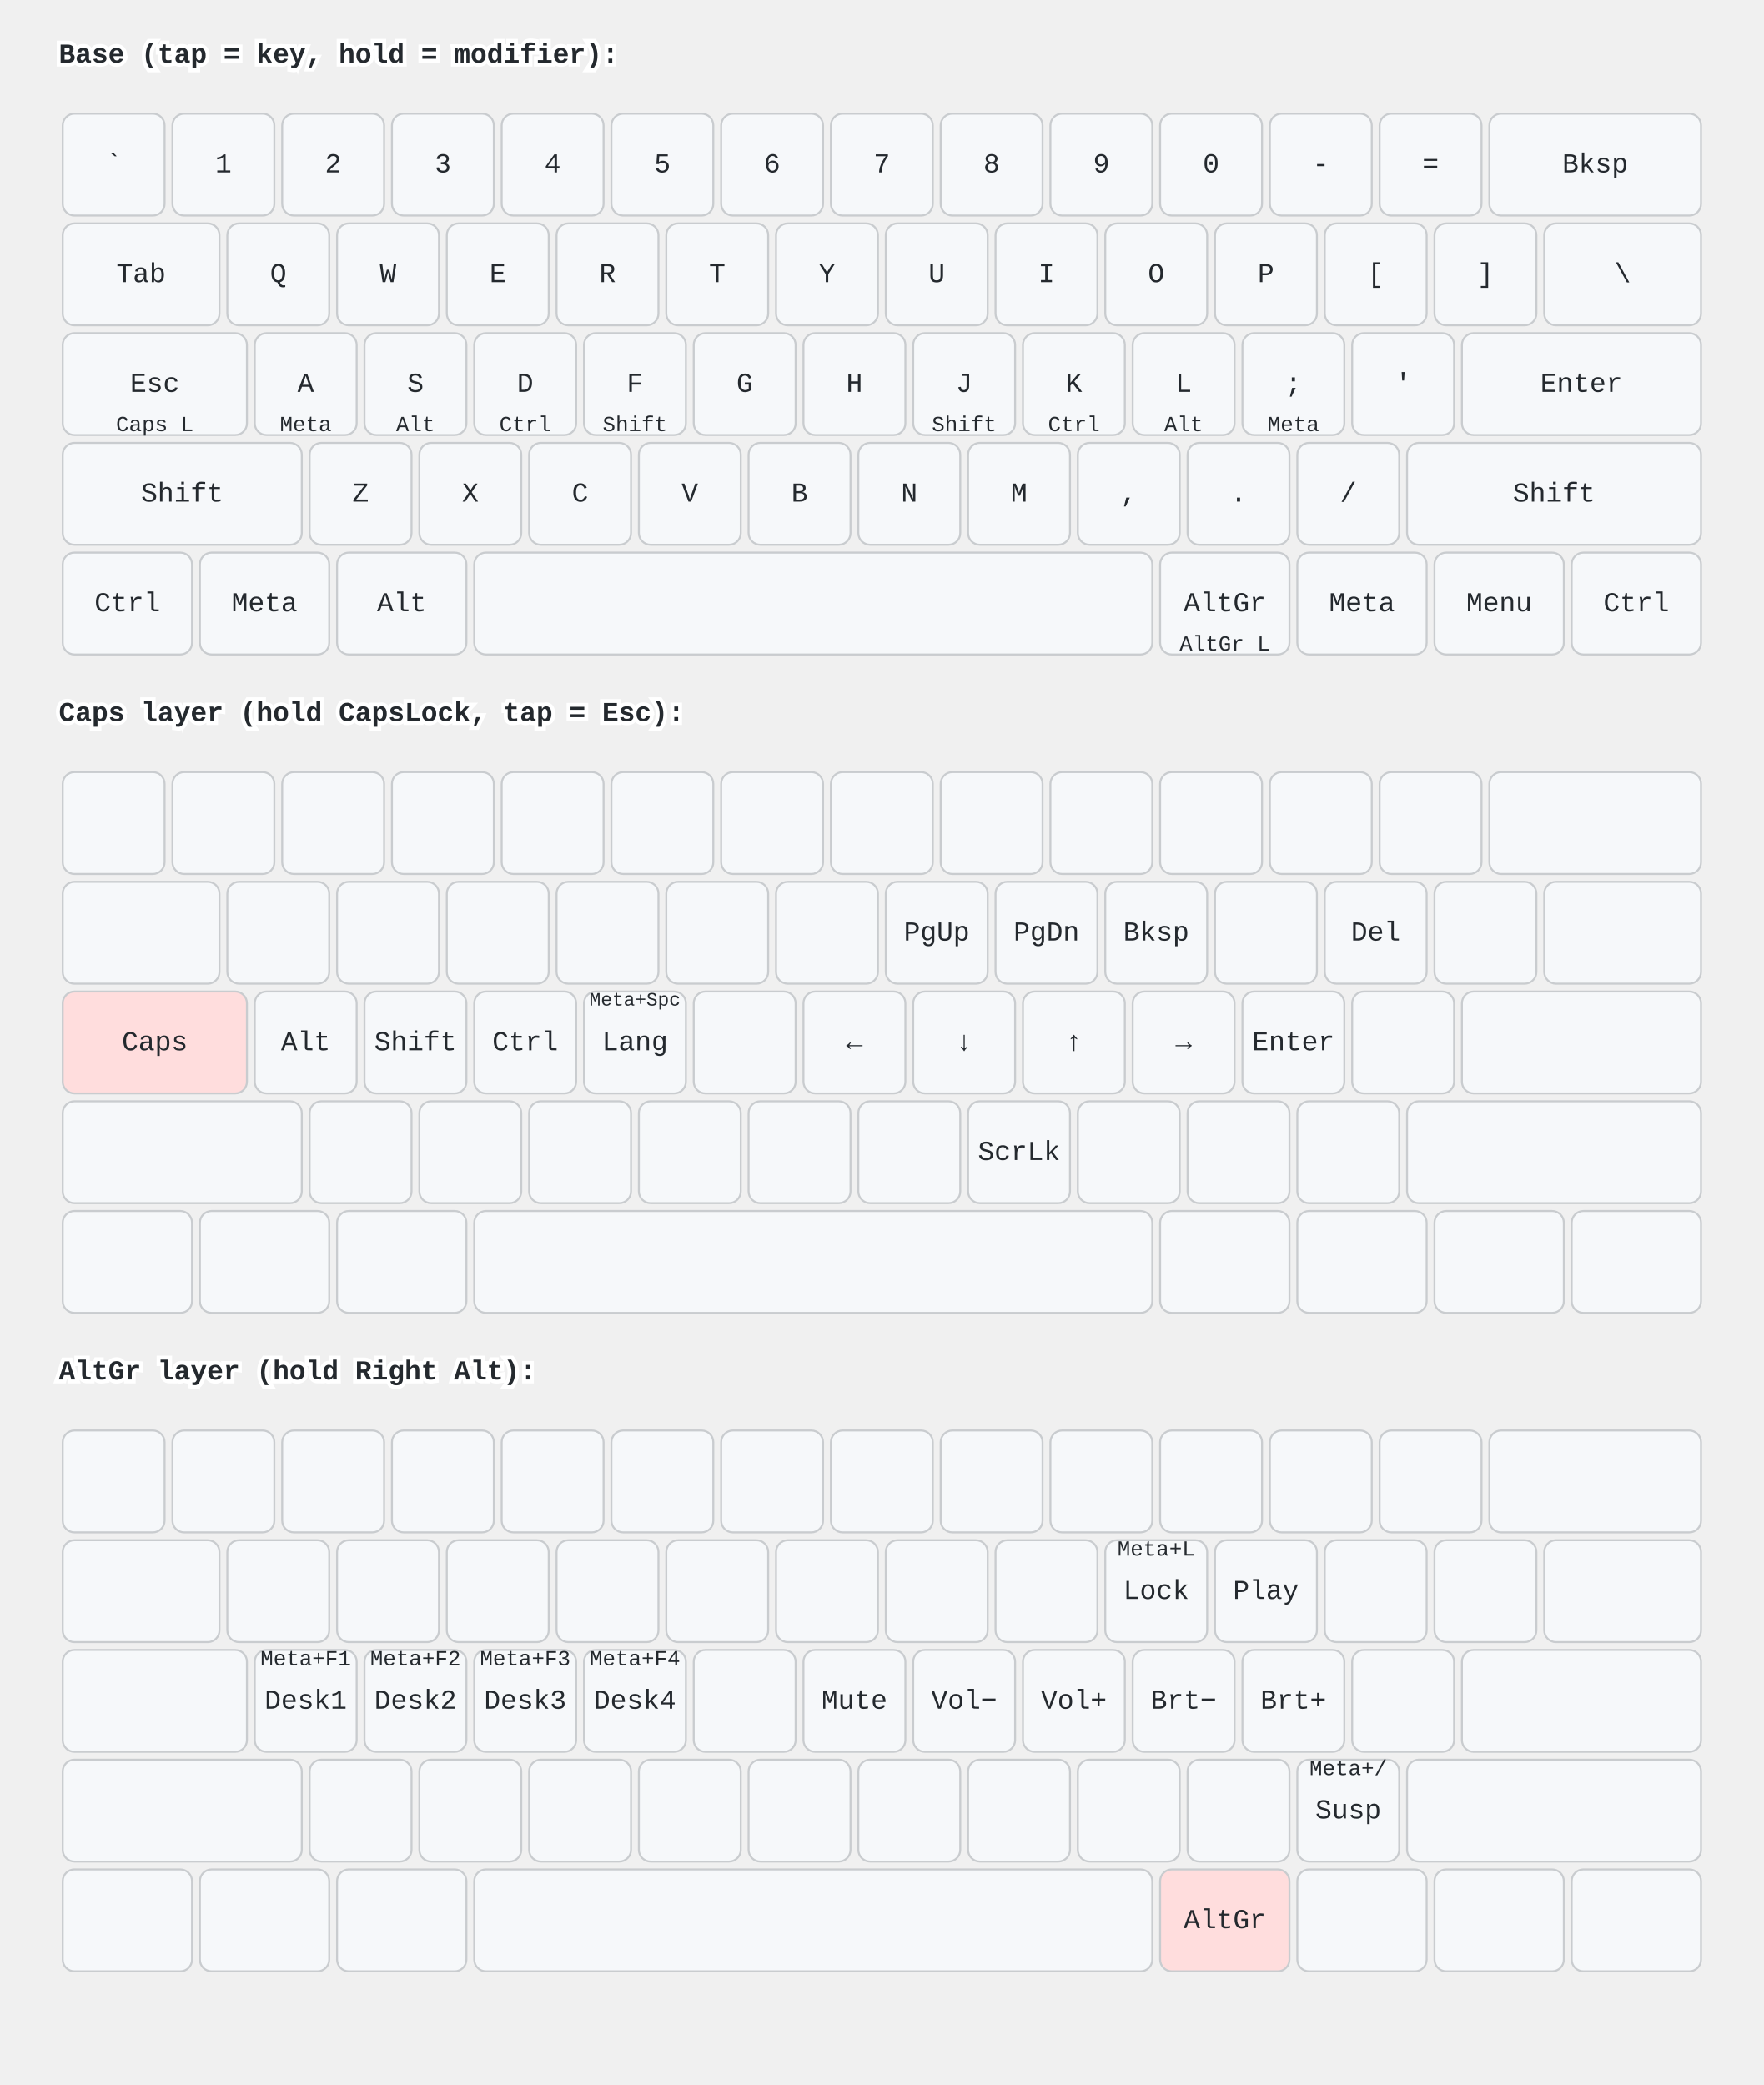
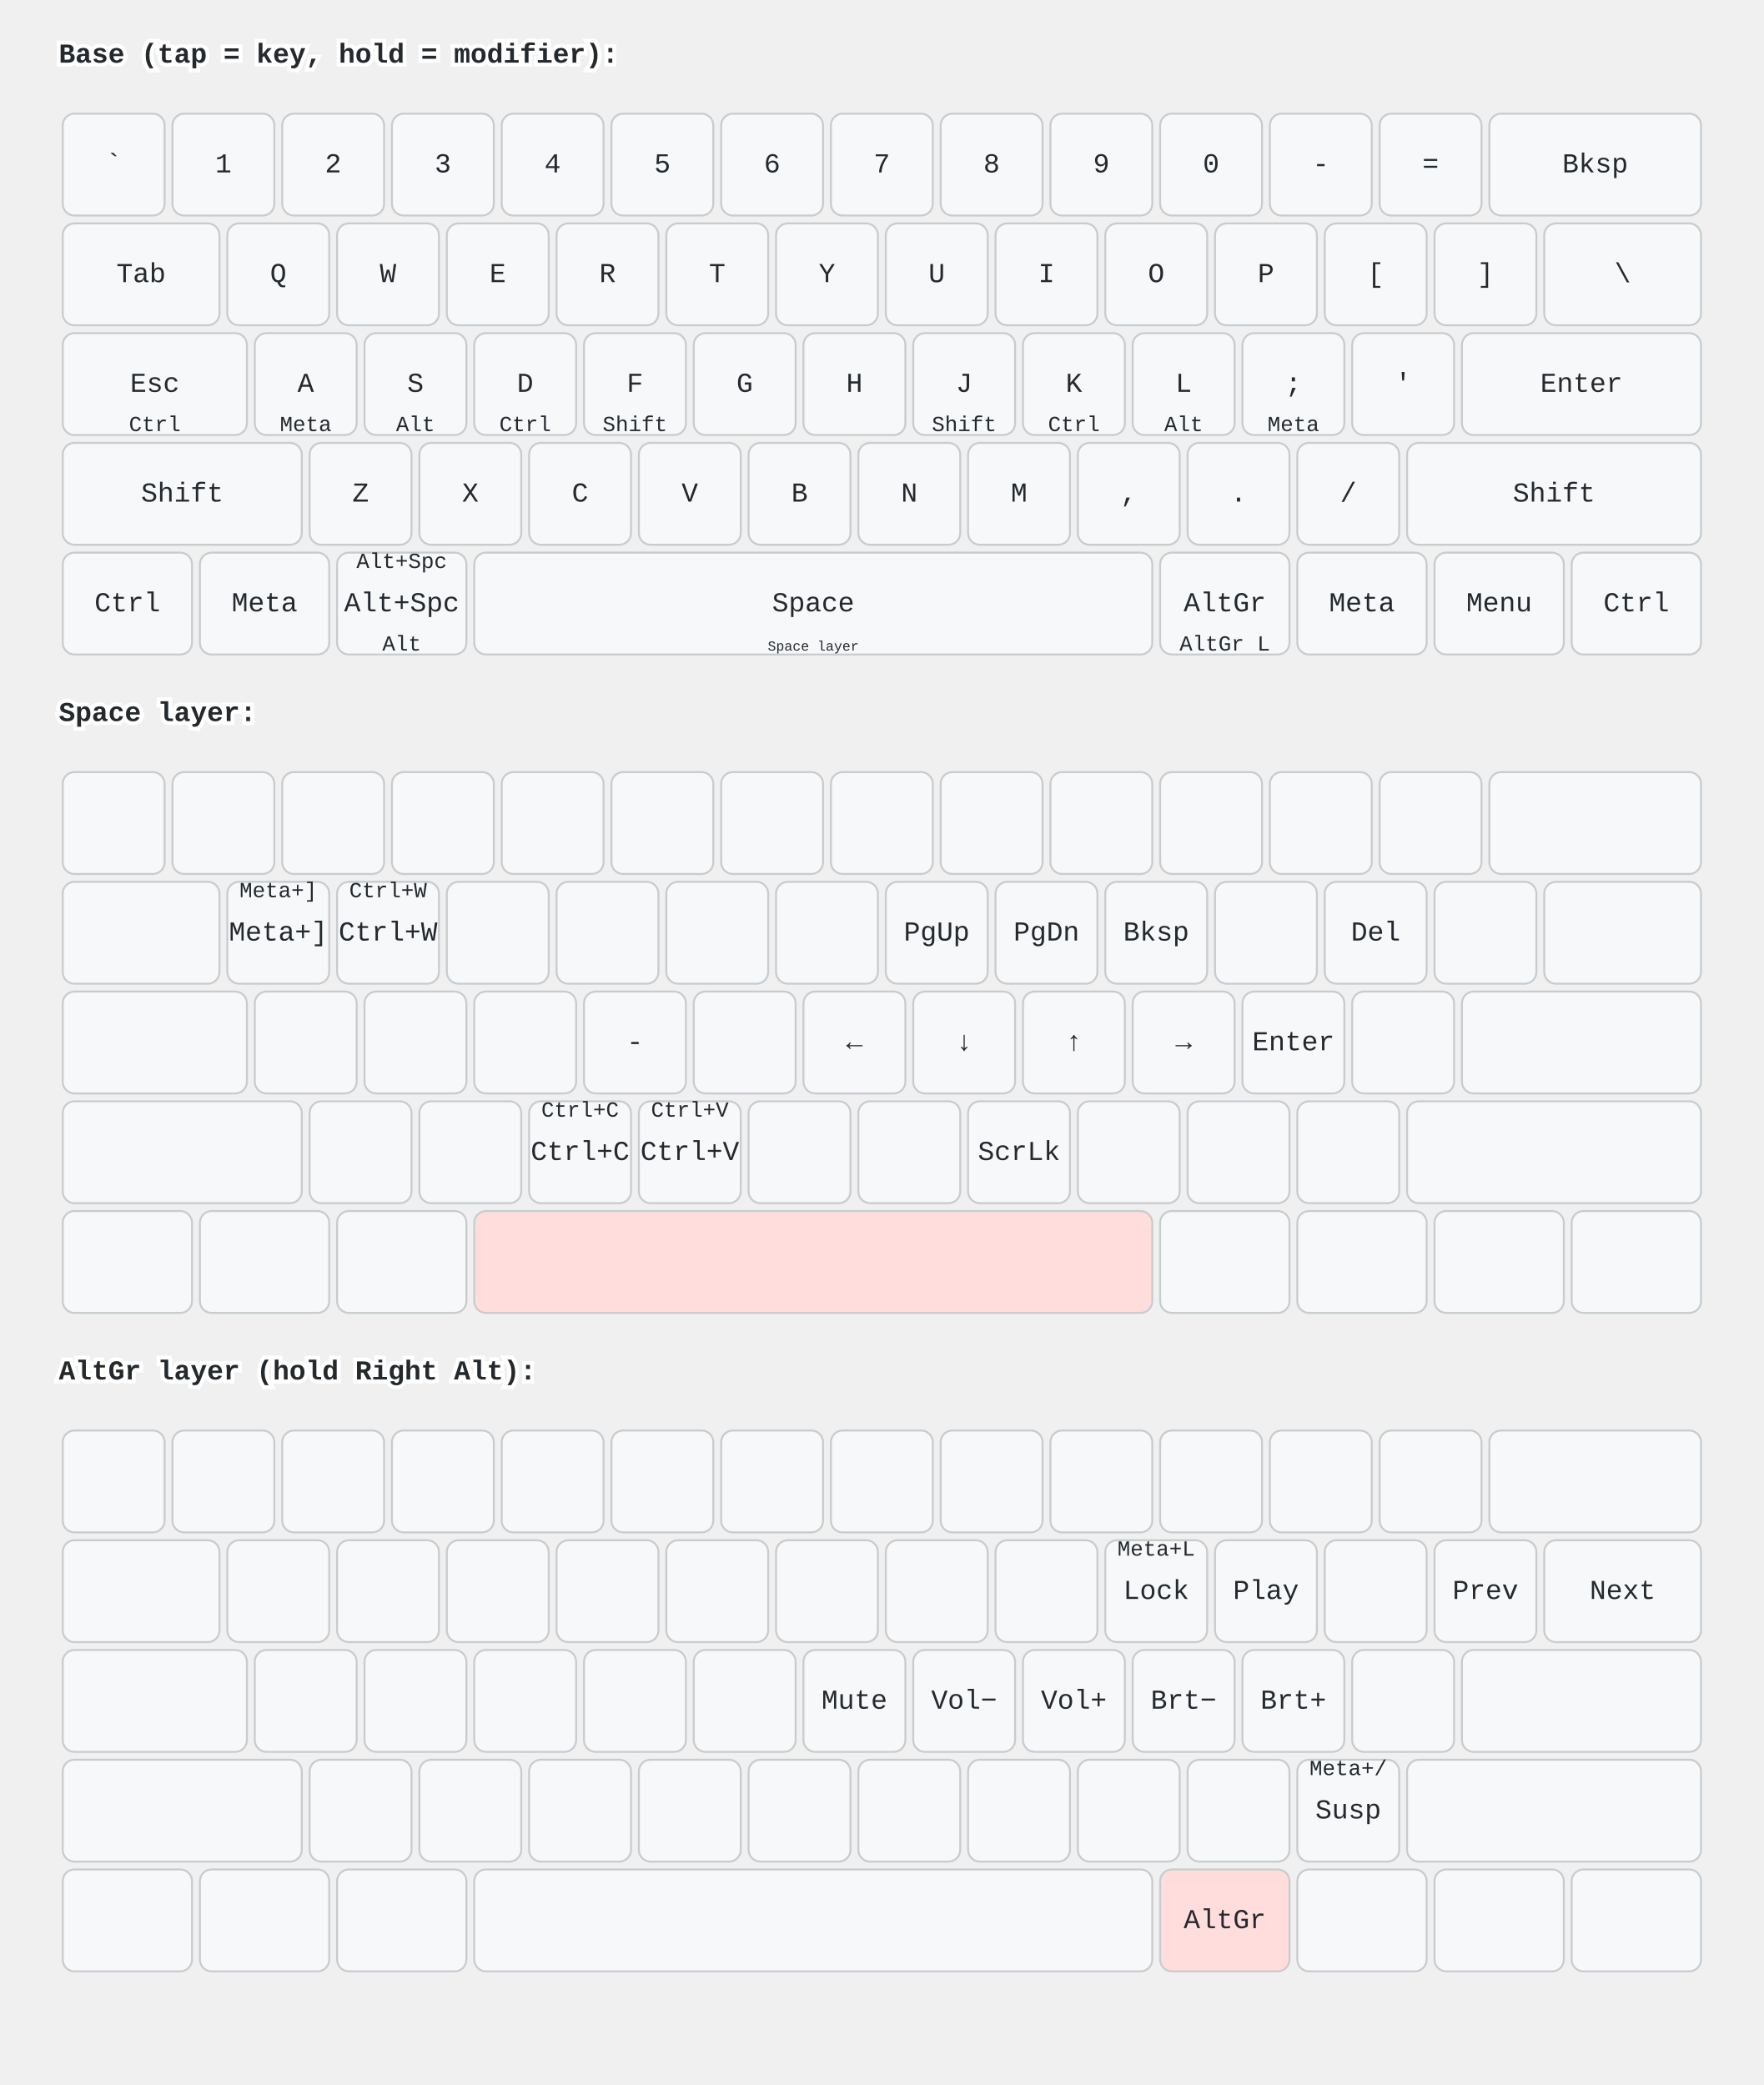
<svg xmlns="http://www.w3.org/2000/svg" width="900" height="1064" viewBox="0 0 900 1064" class="keymap">
  <style>/* inherit to force styles through use tags */
svg path {
    fill: inherit;
}

/* font and background color specifications */
svg.keymap {
    font-family: SFMono-Regular,Consolas,Liberation Mono,Menlo,monospace;
    font-size: 14px;
    font-kerning: normal;
    text-rendering: optimizeLegibility;
    fill: #24292e;
}

/* default key styling */
rect.key {
    fill: #f6f8fa;
}

rect.key, rect.combo {
    stroke: #c9cccf;
    stroke-width: 1;
}

/* default key side styling, only used is draw_key_sides is set */
rect.side {
    filter: brightness(90%);
}

/* color accent for combo boxes */
rect.combo, rect.combo-separate {
    fill: #cdf;
}

/* color accent for held keys */
rect.held, rect.combo.held {
    fill: #fdd;
}

/* color accent for ghost (optional) keys */
rect.ghost, rect.combo.ghost {
    stroke-dasharray: 4, 4;
    stroke-width: 2;
}

text {
    text-anchor: middle;
    dominant-baseline: middle;
}

/* styling for layer labels */
text.label {
    font-weight: bold;
    text-anchor: start;
    stroke: white;
    stroke-width: 4;
    paint-order: stroke;
}

/* styling for optional footer */
text.footer {
    text-anchor: end;
    dominant-baseline: auto;
    stroke: white;
    stroke-width: 4;
    paint-order: stroke;
}

/* styling for combo tap, and key non-tap label text */
text.combo, text.hold, text.shifted, text.left, text.right, text.tl, text.tr, text.bl, text.br {
    font-size: 11px;
}

text.hold, text.bl, text.br {
    text-anchor: middle;
    dominant-baseline: auto;
}

text.shifted, text.tl, text.tr {
    text-anchor: middle;
    dominant-baseline: hanging;
}

text.left, text.tl, text.bl {
    text-anchor: start;
}

text.right, text.tr, text.br {
    text-anchor: end;
}

text.layer-activator {
    text-decoration: underline;
}

/* styling for hold/shifted label text in combo box */
text.combo.hold, text.combo.shifted, text.combo.left, text.combo.right {
    font-size: 8px;
}

/* lighter symbol for transparent keys */
text.trans {
    fill: #7b7e81;
}

/* styling for combo dendrons */
path.combo {
    stroke-width: 1;
    stroke: gray;
    fill: none;
}

/* Start Tabler Icons Cleanup */
/* cannot use height/width with glyphs */
.icon-tabler &gt; path {
    fill: inherit;
    stroke: inherit;
    stroke-width: 2;
}
/* hide tabler's default box */
.icon-tabler &gt; path[stroke="none"][fill="none"] {
    visibility: hidden;
}
/* End Tabler Icons Cleanup */

@media (prefers-color-scheme: dark) {
svg.keymap { fill: #d1d6db; }
rect.key { fill: #3f4750; }
rect.key, rect.combo { stroke: #60666c; }
rect.combo, rect.combo-separate { fill: #1f3d7a; }
rect.held, rect.combo.held { fill: #854747; }
text.label, text.footer { stroke: black; }
text.trans { fill: #7e8184; }
path.combo { stroke: #7f7f7f; }

}</style>
  <g transform="translate(30, 0)" class="layer-Base (tap = key, hold = modifier)">
    <text x="0" y="28" class="label" id="Base-tap--key-hold--modifier">Base (tap = key, hold = modifier):</text>
    <g transform="translate(0, 56)">
      <g transform="translate(28, 28)" class="key keypos-0">
        <rect rx="6" ry="6" x="-26" y="-26" width="52" height="52" class="key" />
        <text x="0" y="0" class="key tap">`</text>
      </g>
      <g transform="translate(84, 28)" class="key keypos-1">
        <rect rx="6" ry="6" x="-26" y="-26" width="52" height="52" class="key" />
        <text x="0" y="0" class="key tap">1</text>
      </g>
      <g transform="translate(140, 28)" class="key keypos-2">
        <rect rx="6" ry="6" x="-26" y="-26" width="52" height="52" class="key" />
        <text x="0" y="0" class="key tap">2</text>
      </g>
      <g transform="translate(196, 28)" class="key keypos-3">
        <rect rx="6" ry="6" x="-26" y="-26" width="52" height="52" class="key" />
        <text x="0" y="0" class="key tap">3</text>
      </g>
      <g transform="translate(252, 28)" class="key keypos-4">
        <rect rx="6" ry="6" x="-26" y="-26" width="52" height="52" class="key" />
        <text x="0" y="0" class="key tap">4</text>
      </g>
      <g transform="translate(308, 28)" class="key keypos-5">
        <rect rx="6" ry="6" x="-26" y="-26" width="52" height="52" class="key" />
        <text x="0" y="0" class="key tap">5</text>
      </g>
      <g transform="translate(364, 28)" class="key keypos-6">
        <rect rx="6" ry="6" x="-26" y="-26" width="52" height="52" class="key" />
        <text x="0" y="0" class="key tap">6</text>
      </g>
      <g transform="translate(420, 28)" class="key keypos-7">
        <rect rx="6" ry="6" x="-26" y="-26" width="52" height="52" class="key" />
        <text x="0" y="0" class="key tap">7</text>
      </g>
      <g transform="translate(476, 28)" class="key keypos-8">
        <rect rx="6" ry="6" x="-26" y="-26" width="52" height="52" class="key" />
        <text x="0" y="0" class="key tap">8</text>
      </g>
      <g transform="translate(532, 28)" class="key keypos-9">
        <rect rx="6" ry="6" x="-26" y="-26" width="52" height="52" class="key" />
        <text x="0" y="0" class="key tap">9</text>
      </g>
      <g transform="translate(588, 28)" class="key keypos-10">
        <rect rx="6" ry="6" x="-26" y="-26" width="52" height="52" class="key" />
        <text x="0" y="0" class="key tap">0</text>
      </g>
      <g transform="translate(644, 28)" class="key keypos-11">
        <rect rx="6" ry="6" x="-26" y="-26" width="52" height="52" class="key" />
        <text x="0" y="0" class="key tap">-</text>
      </g>
      <g transform="translate(700, 28)" class="key keypos-12">
        <rect rx="6" ry="6" x="-26" y="-26" width="52" height="52" class="key" />
        <text x="0" y="0" class="key tap">=</text>
      </g>
      <g transform="translate(784, 28)" class="key keypos-13">
        <rect rx="6" ry="6" x="-54" y="-26" width="108" height="52" class="key" />
        <text x="0" y="0" class="key tap">Bksp</text>
      </g>
      <g transform="translate(42, 84)" class="key keypos-14">
        <rect rx="6" ry="6" x="-40" y="-26" width="80" height="52" class="key" />
        <text x="0" y="0" class="key tap">Tab</text>
      </g>
      <g transform="translate(112, 84)" class="key keypos-15">
        <rect rx="6" ry="6" x="-26" y="-26" width="52" height="52" class="key" />
        <text x="0" y="0" class="key tap">Q</text>
      </g>
      <g transform="translate(168, 84)" class="key keypos-16">
        <rect rx="6" ry="6" x="-26" y="-26" width="52" height="52" class="key" />
        <text x="0" y="0" class="key tap">W</text>
      </g>
      <g transform="translate(224, 84)" class="key keypos-17">
        <rect rx="6" ry="6" x="-26" y="-26" width="52" height="52" class="key" />
        <text x="0" y="0" class="key tap">E</text>
      </g>
      <g transform="translate(280, 84)" class="key keypos-18">
        <rect rx="6" ry="6" x="-26" y="-26" width="52" height="52" class="key" />
        <text x="0" y="0" class="key tap">R</text>
      </g>
      <g transform="translate(336, 84)" class="key keypos-19">
        <rect rx="6" ry="6" x="-26" y="-26" width="52" height="52" class="key" />
        <text x="0" y="0" class="key tap">T</text>
      </g>
      <g transform="translate(392, 84)" class="key keypos-20">
        <rect rx="6" ry="6" x="-26" y="-26" width="52" height="52" class="key" />
        <text x="0" y="0" class="key tap">Y</text>
      </g>
      <g transform="translate(448, 84)" class="key keypos-21">
        <rect rx="6" ry="6" x="-26" y="-26" width="52" height="52" class="key" />
        <text x="0" y="0" class="key tap">U</text>
      </g>
      <g transform="translate(504, 84)" class="key keypos-22">
        <rect rx="6" ry="6" x="-26" y="-26" width="52" height="52" class="key" />
        <text x="0" y="0" class="key tap">I</text>
      </g>
      <g transform="translate(560, 84)" class="key keypos-23">
        <rect rx="6" ry="6" x="-26" y="-26" width="52" height="52" class="key" />
        <text x="0" y="0" class="key tap">O</text>
      </g>
      <g transform="translate(616, 84)" class="key keypos-24">
        <rect rx="6" ry="6" x="-26" y="-26" width="52" height="52" class="key" />
        <text x="0" y="0" class="key tap">P</text>
      </g>
      <g transform="translate(672, 84)" class="key keypos-25">
        <rect rx="6" ry="6" x="-26" y="-26" width="52" height="52" class="key" />
        <text x="0" y="0" class="key tap">[</text>
      </g>
      <g transform="translate(728, 84)" class="key keypos-26">
        <rect rx="6" ry="6" x="-26" y="-26" width="52" height="52" class="key" />
        <text x="0" y="0" class="key tap">]</text>
      </g>
      <g transform="translate(798, 84)" class="key keypos-27">
        <rect rx="6" ry="6" x="-40" y="-26" width="80" height="52" class="key" />
        <text x="0" y="0" class="key tap">\</text>
      </g>
      <g transform="translate(49, 140)" class="key keypos-28">
        <rect rx="6" ry="6" x="-47" y="-26" width="94" height="52" class="key" />
        <text x="0" y="0" class="key tap">Esc</text>
-         <text x="0" y="24" class="key hold">Caps L</text>
+         <text x="0" y="24" class="key hold">Ctrl</text>
      </g>
      <g transform="translate(126, 140)" class="key keypos-29">
        <rect rx="6" ry="6" x="-26" y="-26" width="52" height="52" class="key" />
        <text x="0" y="0" class="key tap">A</text>
        <text x="0" y="24" class="key hold">Meta</text>
      </g>
      <g transform="translate(182, 140)" class="key keypos-30">
        <rect rx="6" ry="6" x="-26" y="-26" width="52" height="52" class="key" />
        <text x="0" y="0" class="key tap">S</text>
        <text x="0" y="24" class="key hold">Alt</text>
      </g>
      <g transform="translate(238, 140)" class="key keypos-31">
        <rect rx="6" ry="6" x="-26" y="-26" width="52" height="52" class="key" />
        <text x="0" y="0" class="key tap">D</text>
        <text x="0" y="24" class="key hold">Ctrl</text>
      </g>
      <g transform="translate(294, 140)" class="key keypos-32">
        <rect rx="6" ry="6" x="-26" y="-26" width="52" height="52" class="key" />
        <text x="0" y="0" class="key tap">F</text>
        <text x="0" y="24" class="key hold">Shift</text>
      </g>
      <g transform="translate(350, 140)" class="key keypos-33">
        <rect rx="6" ry="6" x="-26" y="-26" width="52" height="52" class="key" />
        <text x="0" y="0" class="key tap">G</text>
      </g>
      <g transform="translate(406, 140)" class="key keypos-34">
        <rect rx="6" ry="6" x="-26" y="-26" width="52" height="52" class="key" />
        <text x="0" y="0" class="key tap">H</text>
      </g>
      <g transform="translate(462, 140)" class="key keypos-35">
        <rect rx="6" ry="6" x="-26" y="-26" width="52" height="52" class="key" />
        <text x="0" y="0" class="key tap">J</text>
        <text x="0" y="24" class="key hold">Shift</text>
      </g>
      <g transform="translate(518, 140)" class="key keypos-36">
        <rect rx="6" ry="6" x="-26" y="-26" width="52" height="52" class="key" />
        <text x="0" y="0" class="key tap">K</text>
        <text x="0" y="24" class="key hold">Ctrl</text>
      </g>
      <g transform="translate(574, 140)" class="key keypos-37">
        <rect rx="6" ry="6" x="-26" y="-26" width="52" height="52" class="key" />
        <text x="0" y="0" class="key tap">L</text>
        <text x="0" y="24" class="key hold">Alt</text>
      </g>
      <g transform="translate(630, 140)" class="key keypos-38">
        <rect rx="6" ry="6" x="-26" y="-26" width="52" height="52" class="key" />
        <text x="0" y="0" class="key tap">;</text>
        <text x="0" y="24" class="key hold">Meta</text>
      </g>
      <g transform="translate(686, 140)" class="key keypos-39">
        <rect rx="6" ry="6" x="-26" y="-26" width="52" height="52" class="key" />
        <text x="0" y="0" class="key tap">'</text>
      </g>
      <g transform="translate(777, 140)" class="key keypos-40">
        <rect rx="6" ry="6" x="-61" y="-26" width="122" height="52" class="key" />
        <text x="0" y="0" class="key tap">Enter</text>
      </g>
      <g transform="translate(63, 196)" class="key keypos-41">
        <rect rx="6" ry="6" x="-61" y="-26" width="122" height="52" class="key" />
        <text x="0" y="0" class="key tap">Shift</text>
      </g>
      <g transform="translate(154, 196)" class="key keypos-42">
        <rect rx="6" ry="6" x="-26" y="-26" width="52" height="52" class="key" />
        <text x="0" y="0" class="key tap">Z</text>
      </g>
      <g transform="translate(210, 196)" class="key keypos-43">
        <rect rx="6" ry="6" x="-26" y="-26" width="52" height="52" class="key" />
        <text x="0" y="0" class="key tap">X</text>
      </g>
      <g transform="translate(266, 196)" class="key keypos-44">
        <rect rx="6" ry="6" x="-26" y="-26" width="52" height="52" class="key" />
        <text x="0" y="0" class="key tap">C</text>
      </g>
      <g transform="translate(322, 196)" class="key keypos-45">
        <rect rx="6" ry="6" x="-26" y="-26" width="52" height="52" class="key" />
        <text x="0" y="0" class="key tap">V</text>
      </g>
      <g transform="translate(378, 196)" class="key keypos-46">
        <rect rx="6" ry="6" x="-26" y="-26" width="52" height="52" class="key" />
        <text x="0" y="0" class="key tap">B</text>
      </g>
      <g transform="translate(434, 196)" class="key keypos-47">
        <rect rx="6" ry="6" x="-26" y="-26" width="52" height="52" class="key" />
        <text x="0" y="0" class="key tap">N</text>
      </g>
      <g transform="translate(490, 196)" class="key keypos-48">
        <rect rx="6" ry="6" x="-26" y="-26" width="52" height="52" class="key" />
        <text x="0" y="0" class="key tap">M</text>
      </g>
      <g transform="translate(546, 196)" class="key keypos-49">
        <rect rx="6" ry="6" x="-26" y="-26" width="52" height="52" class="key" />
        <text x="0" y="0" class="key tap">,</text>
      </g>
      <g transform="translate(602, 196)" class="key keypos-50">
        <rect rx="6" ry="6" x="-26" y="-26" width="52" height="52" class="key" />
        <text x="0" y="0" class="key tap">.</text>
      </g>
      <g transform="translate(658, 196)" class="key keypos-51">
        <rect rx="6" ry="6" x="-26" y="-26" width="52" height="52" class="key" />
        <text x="0" y="0" class="key tap">/</text>
      </g>
      <g transform="translate(763, 196)" class="key keypos-52">
        <rect rx="6" ry="6" x="-75" y="-26" width="150" height="52" class="key" />
        <text x="0" y="0" class="key tap">Shift</text>
      </g>
      <g transform="translate(35, 252)" class="key keypos-53">
        <rect rx="6" ry="6" x="-33" y="-26" width="66" height="52" class="key" />
        <text x="0" y="0" class="key tap">Ctrl</text>
      </g>
      <g transform="translate(105, 252)" class="key keypos-54">
        <rect rx="6" ry="6" x="-33" y="-26" width="66" height="52" class="key" />
        <text x="0" y="0" class="key tap">Meta</text>
      </g>
      <g transform="translate(175, 252)" class="key keypos-55">
        <rect rx="6" ry="6" x="-33" y="-26" width="66" height="52" class="key" />
-         <text x="0" y="0" class="key tap">Alt</text>
+         <text x="0" y="0" class="key tap">Alt+Spc</text>
+         <text x="0" y="24" class="key hold">Alt</text>
+         <text x="0" y="-24" class="key shifted">Alt+Spc</text>
      </g>
      <g transform="translate(385, 252)" class="key keypos-56">
        <rect rx="6" ry="6" x="-173" y="-26" width="346" height="52" class="key" />
+         <text x="0" y="0" class="key tap">Space</text>
+         <a href="#Space-layer">
+           <text x="0" y="24" class="key hold layer-activator">
+             <tspan style="font-size: 64%">Space layer</tspan>
+           </text>
+         </a>
      </g>
      <g transform="translate(595, 252)" class="key keypos-57">
        <rect rx="6" ry="6" x="-33" y="-26" width="66" height="52" class="key" />
        <text x="0" y="0" class="key tap">AltGr</text>
        <text x="0" y="24" class="key hold">AltGr L</text>
      </g>
      <g transform="translate(665, 252)" class="key keypos-58">
        <rect rx="6" ry="6" x="-33" y="-26" width="66" height="52" class="key" />
        <text x="0" y="0" class="key tap">Meta</text>
      </g>
      <g transform="translate(735, 252)" class="key keypos-59">
        <rect rx="6" ry="6" x="-33" y="-26" width="66" height="52" class="key" />
        <text x="0" y="0" class="key tap">Menu</text>
      </g>
      <g transform="translate(805, 252)" class="key keypos-60">
        <rect rx="6" ry="6" x="-33" y="-26" width="66" height="52" class="key" />
        <text x="0" y="0" class="key tap">Ctrl</text>
      </g>
    </g>
  </g>
-   <g transform="translate(30, 336)" class="layer-Caps layer (hold CapsLock, tap = Esc)">
-     <text x="0" y="28" class="label" id="Caps-layer-hold-CapsLock-tap--Esc">Caps layer (hold CapsLock, tap = Esc):</text>
+   <g transform="translate(30, 336)" class="layer-Space layer">
+     <text x="0" y="28" class="label" id="Space-layer">Space layer:</text>
    <g transform="translate(0, 56)">
      <g transform="translate(28, 28)" class="key keypos-0">
        <rect rx="6" ry="6" x="-26" y="-26" width="52" height="52" class="key" />
      </g>
      <g transform="translate(84, 28)" class="key keypos-1">
        <rect rx="6" ry="6" x="-26" y="-26" width="52" height="52" class="key" />
      </g>
      <g transform="translate(140, 28)" class="key keypos-2">
        <rect rx="6" ry="6" x="-26" y="-26" width="52" height="52" class="key" />
      </g>
      <g transform="translate(196, 28)" class="key keypos-3">
        <rect rx="6" ry="6" x="-26" y="-26" width="52" height="52" class="key" />
      </g>
      <g transform="translate(252, 28)" class="key keypos-4">
        <rect rx="6" ry="6" x="-26" y="-26" width="52" height="52" class="key" />
      </g>
      <g transform="translate(308, 28)" class="key keypos-5">
        <rect rx="6" ry="6" x="-26" y="-26" width="52" height="52" class="key" />
      </g>
      <g transform="translate(364, 28)" class="key keypos-6">
        <rect rx="6" ry="6" x="-26" y="-26" width="52" height="52" class="key" />
      </g>
      <g transform="translate(420, 28)" class="key keypos-7">
        <rect rx="6" ry="6" x="-26" y="-26" width="52" height="52" class="key" />
      </g>
      <g transform="translate(476, 28)" class="key keypos-8">
        <rect rx="6" ry="6" x="-26" y="-26" width="52" height="52" class="key" />
      </g>
      <g transform="translate(532, 28)" class="key keypos-9">
        <rect rx="6" ry="6" x="-26" y="-26" width="52" height="52" class="key" />
      </g>
      <g transform="translate(588, 28)" class="key keypos-10">
        <rect rx="6" ry="6" x="-26" y="-26" width="52" height="52" class="key" />
      </g>
      <g transform="translate(644, 28)" class="key keypos-11">
        <rect rx="6" ry="6" x="-26" y="-26" width="52" height="52" class="key" />
      </g>
      <g transform="translate(700, 28)" class="key keypos-12">
        <rect rx="6" ry="6" x="-26" y="-26" width="52" height="52" class="key" />
      </g>
      <g transform="translate(784, 28)" class="key keypos-13">
        <rect rx="6" ry="6" x="-54" y="-26" width="108" height="52" class="key" />
      </g>
      <g transform="translate(42, 84)" class="key keypos-14">
        <rect rx="6" ry="6" x="-40" y="-26" width="80" height="52" class="key" />
      </g>
      <g transform="translate(112, 84)" class="key keypos-15">
        <rect rx="6" ry="6" x="-26" y="-26" width="52" height="52" class="key" />
+         <text x="0" y="0" class="key tap">Meta+]</text>
+         <text x="0" y="-24" class="key shifted">Meta+]</text>
      </g>
      <g transform="translate(168, 84)" class="key keypos-16">
        <rect rx="6" ry="6" x="-26" y="-26" width="52" height="52" class="key" />
+         <text x="0" y="0" class="key tap">Ctrl+W</text>
+         <text x="0" y="-24" class="key shifted">Ctrl+W</text>
      </g>
      <g transform="translate(224, 84)" class="key keypos-17">
        <rect rx="6" ry="6" x="-26" y="-26" width="52" height="52" class="key" />
      </g>
      <g transform="translate(280, 84)" class="key keypos-18">
        <rect rx="6" ry="6" x="-26" y="-26" width="52" height="52" class="key" />
      </g>
      <g transform="translate(336, 84)" class="key keypos-19">
        <rect rx="6" ry="6" x="-26" y="-26" width="52" height="52" class="key" />
      </g>
      <g transform="translate(392, 84)" class="key keypos-20">
        <rect rx="6" ry="6" x="-26" y="-26" width="52" height="52" class="key" />
      </g>
      <g transform="translate(448, 84)" class="key keypos-21">
        <rect rx="6" ry="6" x="-26" y="-26" width="52" height="52" class="key" />
        <text x="0" y="0" class="key tap">PgUp</text>
      </g>
      <g transform="translate(504, 84)" class="key keypos-22">
        <rect rx="6" ry="6" x="-26" y="-26" width="52" height="52" class="key" />
        <text x="0" y="0" class="key tap">PgDn</text>
      </g>
      <g transform="translate(560, 84)" class="key keypos-23">
        <rect rx="6" ry="6" x="-26" y="-26" width="52" height="52" class="key" />
        <text x="0" y="0" class="key tap">Bksp</text>
      </g>
      <g transform="translate(616, 84)" class="key keypos-24">
        <rect rx="6" ry="6" x="-26" y="-26" width="52" height="52" class="key" />
      </g>
      <g transform="translate(672, 84)" class="key keypos-25">
        <rect rx="6" ry="6" x="-26" y="-26" width="52" height="52" class="key" />
        <text x="0" y="0" class="key tap">Del</text>
      </g>
      <g transform="translate(728, 84)" class="key keypos-26">
        <rect rx="6" ry="6" x="-26" y="-26" width="52" height="52" class="key" />
      </g>
      <g transform="translate(798, 84)" class="key keypos-27">
        <rect rx="6" ry="6" x="-40" y="-26" width="80" height="52" class="key" />
      </g>
-       <g transform="translate(49, 140)" class="key held keypos-28">
-         <rect rx="6" ry="6" x="-47" y="-26" width="94" height="52" class="key held" />
-         <text x="0" y="0" class="key held tap">Caps</text>
+       <g transform="translate(49, 140)" class="key keypos-28">
+         <rect rx="6" ry="6" x="-47" y="-26" width="94" height="52" class="key" />
      </g>
      <g transform="translate(126, 140)" class="key keypos-29">
        <rect rx="6" ry="6" x="-26" y="-26" width="52" height="52" class="key" />
-         <text x="0" y="0" class="key tap">Alt</text>
      </g>
      <g transform="translate(182, 140)" class="key keypos-30">
        <rect rx="6" ry="6" x="-26" y="-26" width="52" height="52" class="key" />
-         <text x="0" y="0" class="key tap">Shift</text>
      </g>
      <g transform="translate(238, 140)" class="key keypos-31">
        <rect rx="6" ry="6" x="-26" y="-26" width="52" height="52" class="key" />
-         <text x="0" y="0" class="key tap">Ctrl</text>
      </g>
      <g transform="translate(294, 140)" class="key keypos-32">
        <rect rx="6" ry="6" x="-26" y="-26" width="52" height="52" class="key" />
-         <text x="0" y="0" class="key tap">Lang</text>
-         <text x="0" y="-24" class="key shifted">
-           <tspan style="font-size: 88%">Meta+Spc</tspan>
-         </text>
+         <text x="0" y="0" class="key tap">-</text>
      </g>
      <g transform="translate(350, 140)" class="key keypos-33">
        <rect rx="6" ry="6" x="-26" y="-26" width="52" height="52" class="key" />
      </g>
      <g transform="translate(406, 140)" class="key keypos-34">
        <rect rx="6" ry="6" x="-26" y="-26" width="52" height="52" class="key" />
        <text x="0" y="0" class="key tap">←</text>
      </g>
      <g transform="translate(462, 140)" class="key keypos-35">
        <rect rx="6" ry="6" x="-26" y="-26" width="52" height="52" class="key" />
        <text x="0" y="0" class="key tap">↓</text>
      </g>
      <g transform="translate(518, 140)" class="key keypos-36">
        <rect rx="6" ry="6" x="-26" y="-26" width="52" height="52" class="key" />
        <text x="0" y="0" class="key tap">↑</text>
      </g>
      <g transform="translate(574, 140)" class="key keypos-37">
        <rect rx="6" ry="6" x="-26" y="-26" width="52" height="52" class="key" />
        <text x="0" y="0" class="key tap">→</text>
      </g>
      <g transform="translate(630, 140)" class="key keypos-38">
        <rect rx="6" ry="6" x="-26" y="-26" width="52" height="52" class="key" />
        <text x="0" y="0" class="key tap">Enter</text>
      </g>
      <g transform="translate(686, 140)" class="key keypos-39">
        <rect rx="6" ry="6" x="-26" y="-26" width="52" height="52" class="key" />
      </g>
      <g transform="translate(777, 140)" class="key keypos-40">
        <rect rx="6" ry="6" x="-61" y="-26" width="122" height="52" class="key" />
      </g>
      <g transform="translate(63, 196)" class="key keypos-41">
        <rect rx="6" ry="6" x="-61" y="-26" width="122" height="52" class="key" />
      </g>
      <g transform="translate(154, 196)" class="key keypos-42">
        <rect rx="6" ry="6" x="-26" y="-26" width="52" height="52" class="key" />
      </g>
      <g transform="translate(210, 196)" class="key keypos-43">
        <rect rx="6" ry="6" x="-26" y="-26" width="52" height="52" class="key" />
      </g>
      <g transform="translate(266, 196)" class="key keypos-44">
        <rect rx="6" ry="6" x="-26" y="-26" width="52" height="52" class="key" />
+         <text x="0" y="0" class="key tap">Ctrl+C</text>
+         <text x="0" y="-24" class="key shifted">Ctrl+C</text>
      </g>
      <g transform="translate(322, 196)" class="key keypos-45">
        <rect rx="6" ry="6" x="-26" y="-26" width="52" height="52" class="key" />
+         <text x="0" y="0" class="key tap">Ctrl+V</text>
+         <text x="0" y="-24" class="key shifted">Ctrl+V</text>
      </g>
      <g transform="translate(378, 196)" class="key keypos-46">
        <rect rx="6" ry="6" x="-26" y="-26" width="52" height="52" class="key" />
      </g>
      <g transform="translate(434, 196)" class="key keypos-47">
        <rect rx="6" ry="6" x="-26" y="-26" width="52" height="52" class="key" />
      </g>
      <g transform="translate(490, 196)" class="key keypos-48">
        <rect rx="6" ry="6" x="-26" y="-26" width="52" height="52" class="key" />
        <text x="0" y="0" class="key tap">ScrLk</text>
      </g>
      <g transform="translate(546, 196)" class="key keypos-49">
        <rect rx="6" ry="6" x="-26" y="-26" width="52" height="52" class="key" />
      </g>
      <g transform="translate(602, 196)" class="key keypos-50">
        <rect rx="6" ry="6" x="-26" y="-26" width="52" height="52" class="key" />
      </g>
      <g transform="translate(658, 196)" class="key keypos-51">
        <rect rx="6" ry="6" x="-26" y="-26" width="52" height="52" class="key" />
      </g>
      <g transform="translate(763, 196)" class="key keypos-52">
        <rect rx="6" ry="6" x="-75" y="-26" width="150" height="52" class="key" />
      </g>
      <g transform="translate(35, 252)" class="key keypos-53">
        <rect rx="6" ry="6" x="-33" y="-26" width="66" height="52" class="key" />
      </g>
      <g transform="translate(105, 252)" class="key keypos-54">
        <rect rx="6" ry="6" x="-33" y="-26" width="66" height="52" class="key" />
      </g>
      <g transform="translate(175, 252)" class="key keypos-55">
        <rect rx="6" ry="6" x="-33" y="-26" width="66" height="52" class="key" />
      </g>
-       <g transform="translate(385, 252)" class="key keypos-56">
-         <rect rx="6" ry="6" x="-173" y="-26" width="346" height="52" class="key" />
+       <g transform="translate(385, 252)" class="key held keypos-56">
+         <rect rx="6" ry="6" x="-173" y="-26" width="346" height="52" class="key held" />
      </g>
      <g transform="translate(595, 252)" class="key keypos-57">
        <rect rx="6" ry="6" x="-33" y="-26" width="66" height="52" class="key" />
      </g>
      <g transform="translate(665, 252)" class="key keypos-58">
        <rect rx="6" ry="6" x="-33" y="-26" width="66" height="52" class="key" />
      </g>
      <g transform="translate(735, 252)" class="key keypos-59">
        <rect rx="6" ry="6" x="-33" y="-26" width="66" height="52" class="key" />
      </g>
      <g transform="translate(805, 252)" class="key keypos-60">
        <rect rx="6" ry="6" x="-33" y="-26" width="66" height="52" class="key" />
      </g>
    </g>
  </g>
  <g transform="translate(30, 672)" class="layer-AltGr layer (hold Right Alt)">
    <text x="0" y="28" class="label" id="AltGr-layer-hold-Right-Alt">AltGr layer (hold Right Alt):</text>
    <g transform="translate(0, 56)">
      <g transform="translate(28, 28)" class="key keypos-0">
        <rect rx="6" ry="6" x="-26" y="-26" width="52" height="52" class="key" />
      </g>
      <g transform="translate(84, 28)" class="key keypos-1">
        <rect rx="6" ry="6" x="-26" y="-26" width="52" height="52" class="key" />
      </g>
      <g transform="translate(140, 28)" class="key keypos-2">
        <rect rx="6" ry="6" x="-26" y="-26" width="52" height="52" class="key" />
      </g>
      <g transform="translate(196, 28)" class="key keypos-3">
        <rect rx="6" ry="6" x="-26" y="-26" width="52" height="52" class="key" />
      </g>
      <g transform="translate(252, 28)" class="key keypos-4">
        <rect rx="6" ry="6" x="-26" y="-26" width="52" height="52" class="key" />
      </g>
      <g transform="translate(308, 28)" class="key keypos-5">
        <rect rx="6" ry="6" x="-26" y="-26" width="52" height="52" class="key" />
      </g>
      <g transform="translate(364, 28)" class="key keypos-6">
        <rect rx="6" ry="6" x="-26" y="-26" width="52" height="52" class="key" />
      </g>
      <g transform="translate(420, 28)" class="key keypos-7">
        <rect rx="6" ry="6" x="-26" y="-26" width="52" height="52" class="key" />
      </g>
      <g transform="translate(476, 28)" class="key keypos-8">
        <rect rx="6" ry="6" x="-26" y="-26" width="52" height="52" class="key" />
      </g>
      <g transform="translate(532, 28)" class="key keypos-9">
        <rect rx="6" ry="6" x="-26" y="-26" width="52" height="52" class="key" />
      </g>
      <g transform="translate(588, 28)" class="key keypos-10">
        <rect rx="6" ry="6" x="-26" y="-26" width="52" height="52" class="key" />
      </g>
      <g transform="translate(644, 28)" class="key keypos-11">
        <rect rx="6" ry="6" x="-26" y="-26" width="52" height="52" class="key" />
      </g>
      <g transform="translate(700, 28)" class="key keypos-12">
        <rect rx="6" ry="6" x="-26" y="-26" width="52" height="52" class="key" />
      </g>
      <g transform="translate(784, 28)" class="key keypos-13">
        <rect rx="6" ry="6" x="-54" y="-26" width="108" height="52" class="key" />
      </g>
      <g transform="translate(42, 84)" class="key keypos-14">
        <rect rx="6" ry="6" x="-40" y="-26" width="80" height="52" class="key" />
      </g>
      <g transform="translate(112, 84)" class="key keypos-15">
        <rect rx="6" ry="6" x="-26" y="-26" width="52" height="52" class="key" />
      </g>
      <g transform="translate(168, 84)" class="key keypos-16">
        <rect rx="6" ry="6" x="-26" y="-26" width="52" height="52" class="key" />
      </g>
      <g transform="translate(224, 84)" class="key keypos-17">
        <rect rx="6" ry="6" x="-26" y="-26" width="52" height="52" class="key" />
      </g>
      <g transform="translate(280, 84)" class="key keypos-18">
        <rect rx="6" ry="6" x="-26" y="-26" width="52" height="52" class="key" />
      </g>
      <g transform="translate(336, 84)" class="key keypos-19">
        <rect rx="6" ry="6" x="-26" y="-26" width="52" height="52" class="key" />
      </g>
      <g transform="translate(392, 84)" class="key keypos-20">
        <rect rx="6" ry="6" x="-26" y="-26" width="52" height="52" class="key" />
      </g>
      <g transform="translate(448, 84)" class="key keypos-21">
        <rect rx="6" ry="6" x="-26" y="-26" width="52" height="52" class="key" />
      </g>
      <g transform="translate(504, 84)" class="key keypos-22">
        <rect rx="6" ry="6" x="-26" y="-26" width="52" height="52" class="key" />
      </g>
      <g transform="translate(560, 84)" class="key keypos-23">
        <rect rx="6" ry="6" x="-26" y="-26" width="52" height="52" class="key" />
        <text x="0" y="0" class="key tap">Lock</text>
        <text x="0" y="-24" class="key shifted">Meta+L</text>
      </g>
      <g transform="translate(616, 84)" class="key keypos-24">
        <rect rx="6" ry="6" x="-26" y="-26" width="52" height="52" class="key" />
        <text x="0" y="0" class="key tap">Play</text>
      </g>
      <g transform="translate(672, 84)" class="key keypos-25">
        <rect rx="6" ry="6" x="-26" y="-26" width="52" height="52" class="key" />
      </g>
      <g transform="translate(728, 84)" class="key keypos-26">
        <rect rx="6" ry="6" x="-26" y="-26" width="52" height="52" class="key" />
+         <text x="0" y="0" class="key tap">Prev</text>
      </g>
      <g transform="translate(798, 84)" class="key keypos-27">
        <rect rx="6" ry="6" x="-40" y="-26" width="80" height="52" class="key" />
+         <text x="0" y="0" class="key tap">Next</text>
      </g>
      <g transform="translate(49, 140)" class="key keypos-28">
        <rect rx="6" ry="6" x="-47" y="-26" width="94" height="52" class="key" />
      </g>
      <g transform="translate(126, 140)" class="key keypos-29">
        <rect rx="6" ry="6" x="-26" y="-26" width="52" height="52" class="key" />
-         <text x="0" y="0" class="key tap">Desk1</text>
-         <text x="0" y="-24" class="key shifted">Meta+F1</text>
      </g>
      <g transform="translate(182, 140)" class="key keypos-30">
        <rect rx="6" ry="6" x="-26" y="-26" width="52" height="52" class="key" />
-         <text x="0" y="0" class="key tap">Desk2</text>
-         <text x="0" y="-24" class="key shifted">Meta+F2</text>
      </g>
      <g transform="translate(238, 140)" class="key keypos-31">
        <rect rx="6" ry="6" x="-26" y="-26" width="52" height="52" class="key" />
-         <text x="0" y="0" class="key tap">Desk3</text>
-         <text x="0" y="-24" class="key shifted">Meta+F3</text>
      </g>
      <g transform="translate(294, 140)" class="key keypos-32">
        <rect rx="6" ry="6" x="-26" y="-26" width="52" height="52" class="key" />
-         <text x="0" y="0" class="key tap">Desk4</text>
-         <text x="0" y="-24" class="key shifted">Meta+F4</text>
      </g>
      <g transform="translate(350, 140)" class="key keypos-33">
        <rect rx="6" ry="6" x="-26" y="-26" width="52" height="52" class="key" />
      </g>
      <g transform="translate(406, 140)" class="key keypos-34">
        <rect rx="6" ry="6" x="-26" y="-26" width="52" height="52" class="key" />
        <text x="0" y="0" class="key tap">Mute</text>
      </g>
      <g transform="translate(462, 140)" class="key keypos-35">
        <rect rx="6" ry="6" x="-26" y="-26" width="52" height="52" class="key" />
        <text x="0" y="0" class="key tap">Vol−</text>
      </g>
      <g transform="translate(518, 140)" class="key keypos-36">
        <rect rx="6" ry="6" x="-26" y="-26" width="52" height="52" class="key" />
        <text x="0" y="0" class="key tap">Vol+</text>
      </g>
      <g transform="translate(574, 140)" class="key keypos-37">
        <rect rx="6" ry="6" x="-26" y="-26" width="52" height="52" class="key" />
        <text x="0" y="0" class="key tap">Brt−</text>
      </g>
      <g transform="translate(630, 140)" class="key keypos-38">
        <rect rx="6" ry="6" x="-26" y="-26" width="52" height="52" class="key" />
        <text x="0" y="0" class="key tap">Brt+</text>
      </g>
      <g transform="translate(686, 140)" class="key keypos-39">
        <rect rx="6" ry="6" x="-26" y="-26" width="52" height="52" class="key" />
      </g>
      <g transform="translate(777, 140)" class="key keypos-40">
        <rect rx="6" ry="6" x="-61" y="-26" width="122" height="52" class="key" />
      </g>
      <g transform="translate(63, 196)" class="key keypos-41">
        <rect rx="6" ry="6" x="-61" y="-26" width="122" height="52" class="key" />
      </g>
      <g transform="translate(154, 196)" class="key keypos-42">
        <rect rx="6" ry="6" x="-26" y="-26" width="52" height="52" class="key" />
      </g>
      <g transform="translate(210, 196)" class="key keypos-43">
        <rect rx="6" ry="6" x="-26" y="-26" width="52" height="52" class="key" />
      </g>
      <g transform="translate(266, 196)" class="key keypos-44">
        <rect rx="6" ry="6" x="-26" y="-26" width="52" height="52" class="key" />
      </g>
      <g transform="translate(322, 196)" class="key keypos-45">
        <rect rx="6" ry="6" x="-26" y="-26" width="52" height="52" class="key" />
      </g>
      <g transform="translate(378, 196)" class="key keypos-46">
        <rect rx="6" ry="6" x="-26" y="-26" width="52" height="52" class="key" />
      </g>
      <g transform="translate(434, 196)" class="key keypos-47">
        <rect rx="6" ry="6" x="-26" y="-26" width="52" height="52" class="key" />
      </g>
      <g transform="translate(490, 196)" class="key keypos-48">
        <rect rx="6" ry="6" x="-26" y="-26" width="52" height="52" class="key" />
      </g>
      <g transform="translate(546, 196)" class="key keypos-49">
        <rect rx="6" ry="6" x="-26" y="-26" width="52" height="52" class="key" />
      </g>
      <g transform="translate(602, 196)" class="key keypos-50">
        <rect rx="6" ry="6" x="-26" y="-26" width="52" height="52" class="key" />
      </g>
      <g transform="translate(658, 196)" class="key keypos-51">
        <rect rx="6" ry="6" x="-26" y="-26" width="52" height="52" class="key" />
        <text x="0" y="0" class="key tap">Susp</text>
        <text x="0" y="-24" class="key shifted">Meta+/</text>
      </g>
      <g transform="translate(763, 196)" class="key keypos-52">
        <rect rx="6" ry="6" x="-75" y="-26" width="150" height="52" class="key" />
      </g>
      <g transform="translate(35, 252)" class="key keypos-53">
        <rect rx="6" ry="6" x="-33" y="-26" width="66" height="52" class="key" />
      </g>
      <g transform="translate(105, 252)" class="key keypos-54">
        <rect rx="6" ry="6" x="-33" y="-26" width="66" height="52" class="key" />
      </g>
      <g transform="translate(175, 252)" class="key keypos-55">
        <rect rx="6" ry="6" x="-33" y="-26" width="66" height="52" class="key" />
      </g>
      <g transform="translate(385, 252)" class="key keypos-56">
        <rect rx="6" ry="6" x="-173" y="-26" width="346" height="52" class="key" />
      </g>
      <g transform="translate(595, 252)" class="key held keypos-57">
        <rect rx="6" ry="6" x="-33" y="-26" width="66" height="52" class="key held" />
        <text x="0" y="0" class="key held tap">AltGr</text>
      </g>
      <g transform="translate(665, 252)" class="key keypos-58">
        <rect rx="6" ry="6" x="-33" y="-26" width="66" height="52" class="key" />
      </g>
      <g transform="translate(735, 252)" class="key keypos-59">
        <rect rx="6" ry="6" x="-33" y="-26" width="66" height="52" class="key" />
      </g>
      <g transform="translate(805, 252)" class="key keypos-60">
        <rect rx="6" ry="6" x="-33" y="-26" width="66" height="52" class="key" />
      </g>
    </g>
  </g>
</svg>
